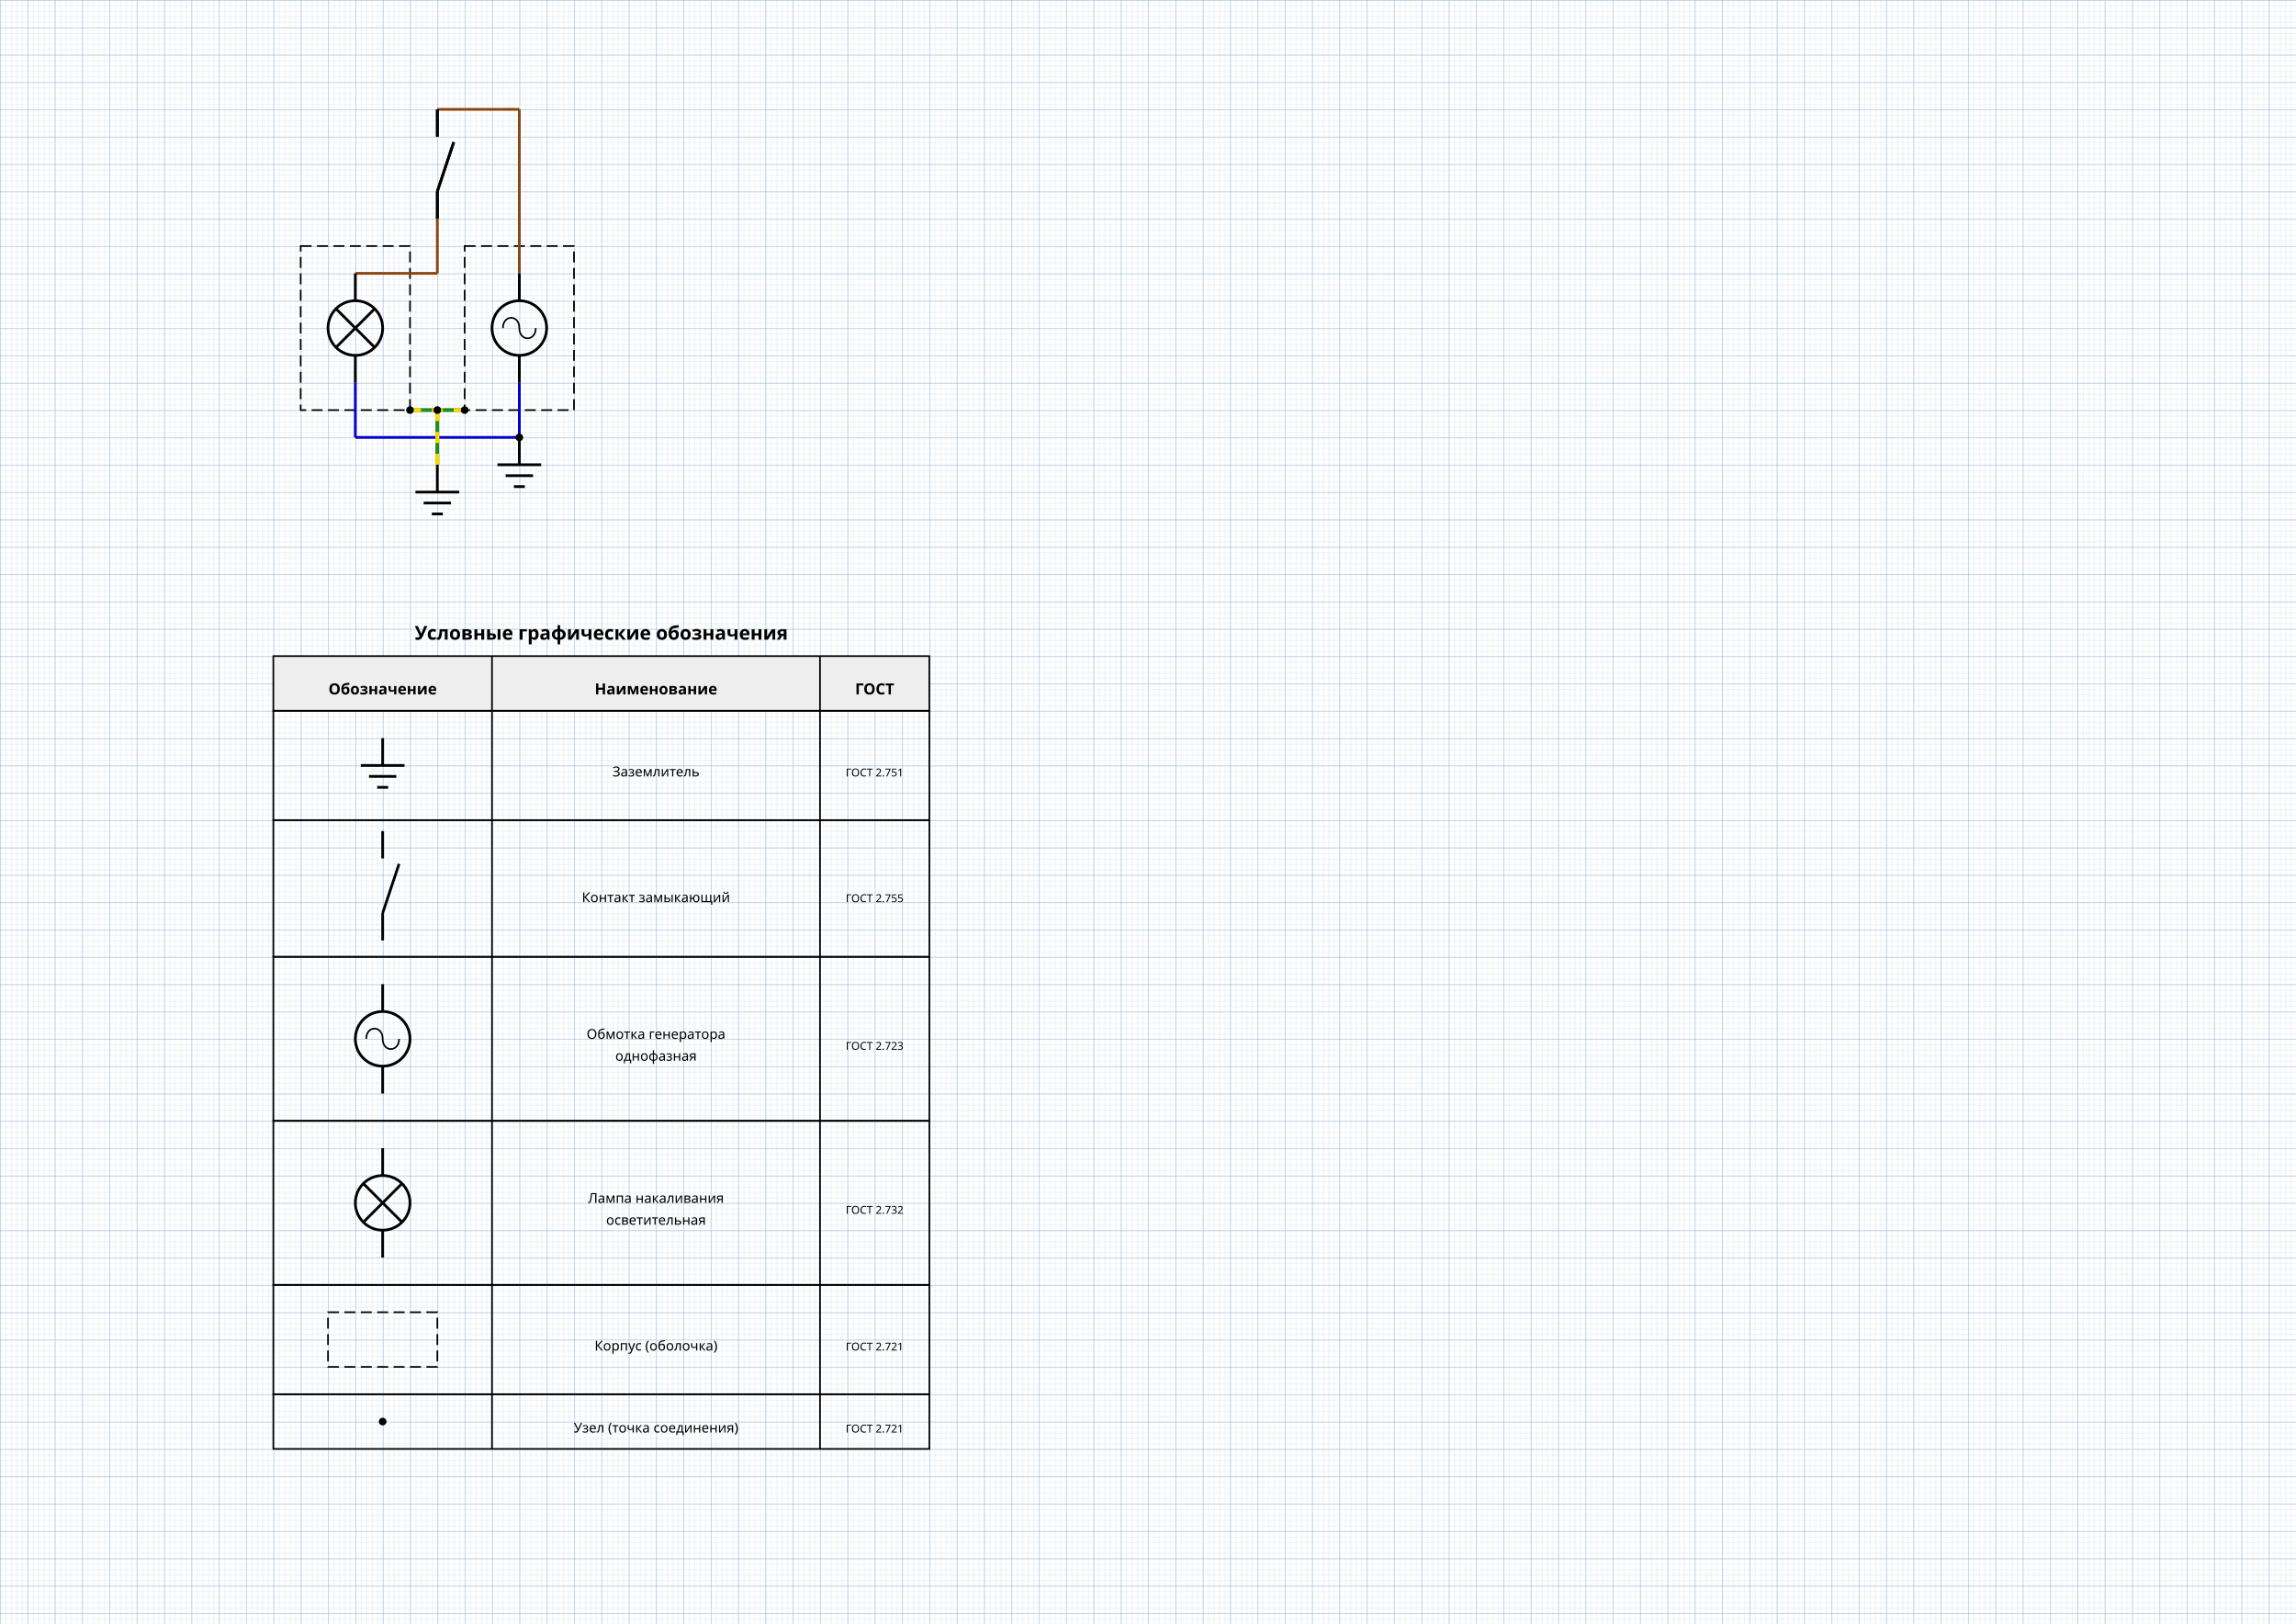
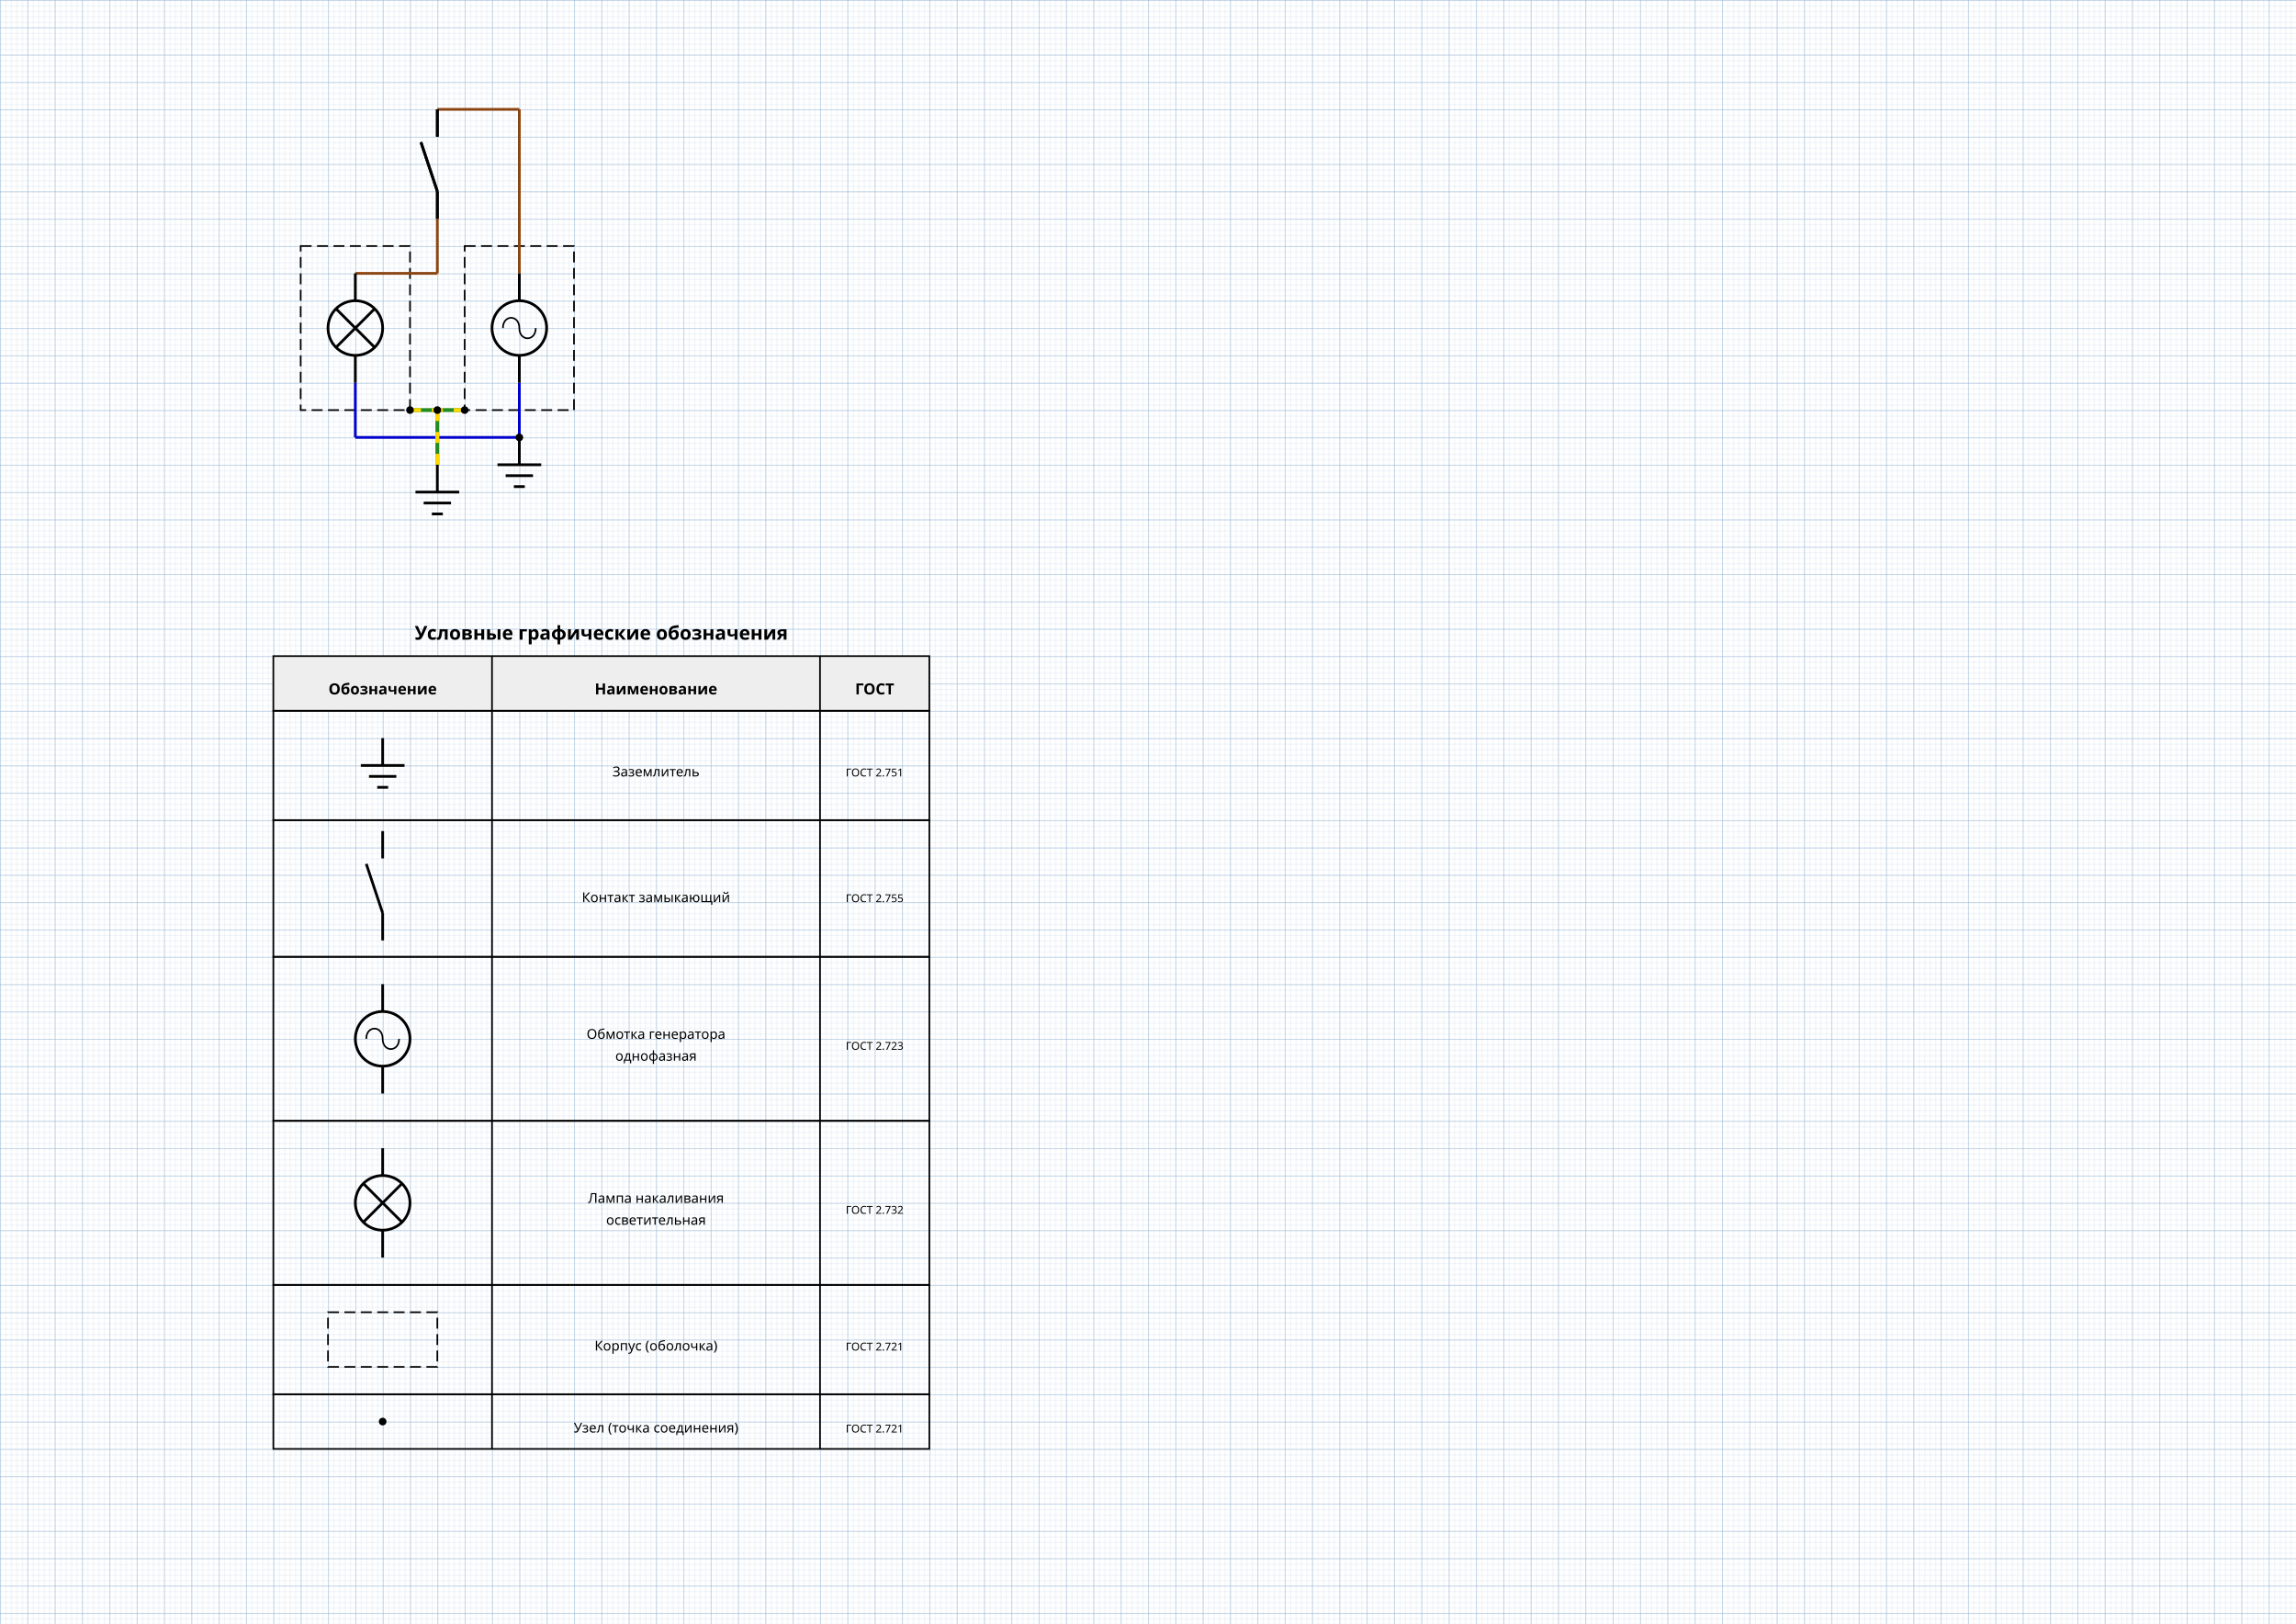
<svg xmlns="http://www.w3.org/2000/svg" width="420mm" height="297mm" viewBox="0 0 420 297">
  <rect width="420" height="297" fill="white" />
  <defs>
    <pattern id="mm1" width="1" height="1" patternUnits="userSpaceOnUse">
      <line x1="0" y1="0" x2="0" y2="1" stroke="#c8d8e8" stroke-width="0.1" />
      <line x1="0" y1="0" x2="1" y2="0" stroke="#c8d8e8" stroke-width="0.1" />
    </pattern>
    <pattern id="mm5" width="5" height="5" patternUnits="userSpaceOnUse">
      <rect width="5" height="5" fill="url(#mm1)" />
      <line x1="0" y1="0" x2="0" y2="5" stroke="#90b0d0" stroke-width="0.15" />
      <line x1="0" y1="0" x2="5" y2="0" stroke="#90b0d0" stroke-width="0.15" />
    </pattern>
    <symbol id="ugo-node" overflow="visible">
      <circle cx="0" cy="0" r="0.7" fill="black" stroke="none" />
    </symbol>
    <symbol id="ugo-ground" overflow="visible">
      <g stroke="black" stroke-width="0.5">
        <line x1="0" y1="0" x2="0" y2="5" />
        <line x1="-4" y1="5" x2="4" y2="5" />
        <line x1="-2.5" y1="7" x2="2.5" y2="7" />
        <line x1="-1" y1="9" x2="1" y2="9" />
      </g>
    </symbol>
    <symbol id="ugo-contact" overflow="visible">
      <g stroke="black" stroke-width="0.5" fill="none">
        <line x1="0" y1="0" x2="0" y2="5" />
-         <line x1="0" y1="15" x2="3" y2="6" />
+         <line x1="0" y1="15" x2="-3" y2="6" />
        <line x1="0" y1="15" x2="0" y2="20" />
      </g>
    </symbol>
    <symbol id="ugo-generator" overflow="visible">
      <g stroke="black" stroke-width="0.5" fill="none">
        <line x1="0" y1="0" x2="0" y2="5" />
        <circle cx="0" cy="10" r="5" />
        <path d="M-3,10 C-3,7.5 0,7.5 0,10 S3,12.5 3,10" stroke-width="0.3" />
        <line x1="0" y1="15" x2="0" y2="20" />
      </g>
    </symbol>
    <symbol id="ugo-lamp" overflow="visible">
      <g stroke="black" stroke-width="0.5" fill="none">
        <line x1="0" y1="0" x2="0" y2="5" />
        <circle cx="0" cy="10" r="5" />
        <line x1="-3.5" y1="6.5" x2="3.5" y2="13.5" />
        <line x1="3.5" y1="6.5" x2="-3.5" y2="13.5" />
        <line x1="0" y1="15" x2="0" y2="20" />
      </g>
    </symbol>
  </defs>
  <rect width="420" height="297" fill="url(#mm5)" />
  <rect x="55" y="45" width="20" height="30" fill="none" stroke="black" stroke-width="0.3" stroke-dasharray="2,1" />
  <rect x="85" y="45" width="20" height="30" fill="none" stroke="black" stroke-width="0.3" stroke-dasharray="2,1" />
  <g stroke="#8B4513" stroke-width="0.5">
    <line x1="65" y1="50" x2="80" y2="50" />
    <line x1="80" y1="50" x2="80" y2="40" />
    <line x1="80" y1="20" x2="95" y2="20" />
    <line x1="95" y1="20" x2="95" y2="50" />
  </g>
  <use href="#ugo-contact" x="80" y="20" />
  <g stroke="#0000CC" stroke-width="0.5">
    <line x1="65" y1="80" x2="95" y2="80" />
    <line x1="65" y1="70" x2="65" y2="80" />
    <line x1="95" y1="70" x2="95" y2="80" />
  </g>
  <use href="#ugo-node" x="95" y="80" />
  <g stroke-width="0.7">
    <line x1="75" y1="75" x2="85" y2="75" stroke="#228B22" />
    <line x1="80" y1="75" x2="80" y2="85" stroke="#228B22" />
    <line x1="75" y1="75" x2="85" y2="75" stroke="#FFD700" stroke-dasharray="2,2" />
    <line x1="80" y1="75" x2="80" y2="85" stroke="#FFD700" stroke-dasharray="2,2" />
  </g>
  <use href="#ugo-node" x="75" y="75" />
  <use href="#ugo-node" x="80" y="75" />
  <use href="#ugo-node" x="85" y="75" />
  <use href="#ugo-generator" x="95" y="50" />
  <use href="#ugo-lamp" x="65" y="50" />
  <use href="#ugo-contact" x="80" y="20" />
  <use href="#ugo-ground" x="95" y="80" />
  <use href="#ugo-ground" x="80" y="85" />
  <g transform="translate(50, 120)" stroke="black" stroke-width="0.3" font-family="sans-serif">
    <text x="60" y="-3" font-size="3.5" font-weight="bold" text-anchor="middle" stroke="none" fill="black">Условные графические обозначения</text>
    <rect x="0" y="0" width="120" height="10" fill="#eee" stroke="black" />
    <text x="20" y="7" font-size="2.8" text-anchor="middle" stroke="none" fill="black" font-weight="bold">Обозначение</text>
    <text x="70" y="7" font-size="2.8" text-anchor="middle" stroke="none" fill="black" font-weight="bold">Наименование</text>
    <text x="110" y="7" font-size="2.8" text-anchor="middle" stroke="none" fill="black" font-weight="bold">ГОСТ</text>
    <line x1="40" y1="0" x2="40" y2="10" />
    <line x1="100" y1="0" x2="100" y2="10" />
    <rect x="0" y="10" width="120" height="20" fill="none" stroke="black" />
    <line x1="40" y1="10" x2="40" y2="30" />
    <line x1="100" y1="10" x2="100" y2="30" />
    <use href="#ugo-ground" x="20" y="15" />
    <text x="70" y="22" font-size="2.5" text-anchor="middle" stroke="none" fill="black">Заземлитель</text>
    <text x="110" y="22" font-size="2" text-anchor="middle" stroke="none" fill="black">ГОСТ 2.751</text>
    <rect x="0" y="30" width="120" height="25" fill="none" stroke="black" />
    <line x1="40" y1="30" x2="40" y2="55" />
    <line x1="100" y1="30" x2="100" y2="55" />
    <use href="#ugo-contact" x="20" y="32" />
    <text x="70" y="45" font-size="2.5" text-anchor="middle" stroke="none" fill="black">Контакт замыкающий</text>
    <text x="110" y="45" font-size="2" text-anchor="middle" stroke="none" fill="black">ГОСТ 2.755</text>
    <rect x="0" y="55" width="120" height="30" fill="none" stroke="black" />
    <line x1="40" y1="55" x2="40" y2="85" />
    <line x1="100" y1="55" x2="100" y2="85" />
    <use href="#ugo-generator" x="20" y="60" />
    <text x="70" y="70" font-size="2.5" text-anchor="middle" stroke="none" fill="black">Обмотка генератора</text>
    <text x="70" y="74" font-size="2.5" text-anchor="middle" stroke="none" fill="black">однофазная</text>
    <text x="110" y="72" font-size="2" text-anchor="middle" stroke="none" fill="black">ГОСТ 2.723</text>
    <rect x="0" y="85" width="120" height="30" fill="none" stroke="black" />
    <line x1="40" y1="85" x2="40" y2="115" />
    <line x1="100" y1="85" x2="100" y2="115" />
    <use href="#ugo-lamp" x="20" y="90" />
    <text x="70" y="100" font-size="2.5" text-anchor="middle" stroke="none" fill="black">Лампа накаливания</text>
    <text x="70" y="104" font-size="2.5" text-anchor="middle" stroke="none" fill="black">осветительная</text>
    <text x="110" y="102" font-size="2" text-anchor="middle" stroke="none" fill="black">ГОСТ 2.732</text>
    <rect x="0" y="115" width="120" height="20" fill="none" stroke="black" />
    <line x1="40" y1="115" x2="40" y2="135" />
    <line x1="100" y1="115" x2="100" y2="135" />
    <rect x="10" y="120" width="20" height="10" fill="none" stroke="black" stroke-dasharray="2,1" />
    <text x="70" y="127" font-size="2.5" text-anchor="middle" stroke="none" fill="black">Корпус (оболочка)</text>
    <text x="110" y="127" font-size="2" text-anchor="middle" stroke="none" fill="black">ГОСТ 2.721</text>
    <rect x="0" y="135" width="120" height="10" fill="none" stroke="black" />
    <line x1="40" y1="135" x2="40" y2="145" />
    <line x1="100" y1="135" x2="100" y2="145" />
    <use href="#ugo-node" x="20" y="140" />
    <text x="70" y="142" font-size="2.5" text-anchor="middle" stroke="none" fill="black">Узел (точка соединения)</text>
    <text x="110" y="142" font-size="2" text-anchor="middle" stroke="none" fill="black">ГОСТ 2.721</text>
  </g>
</svg>
